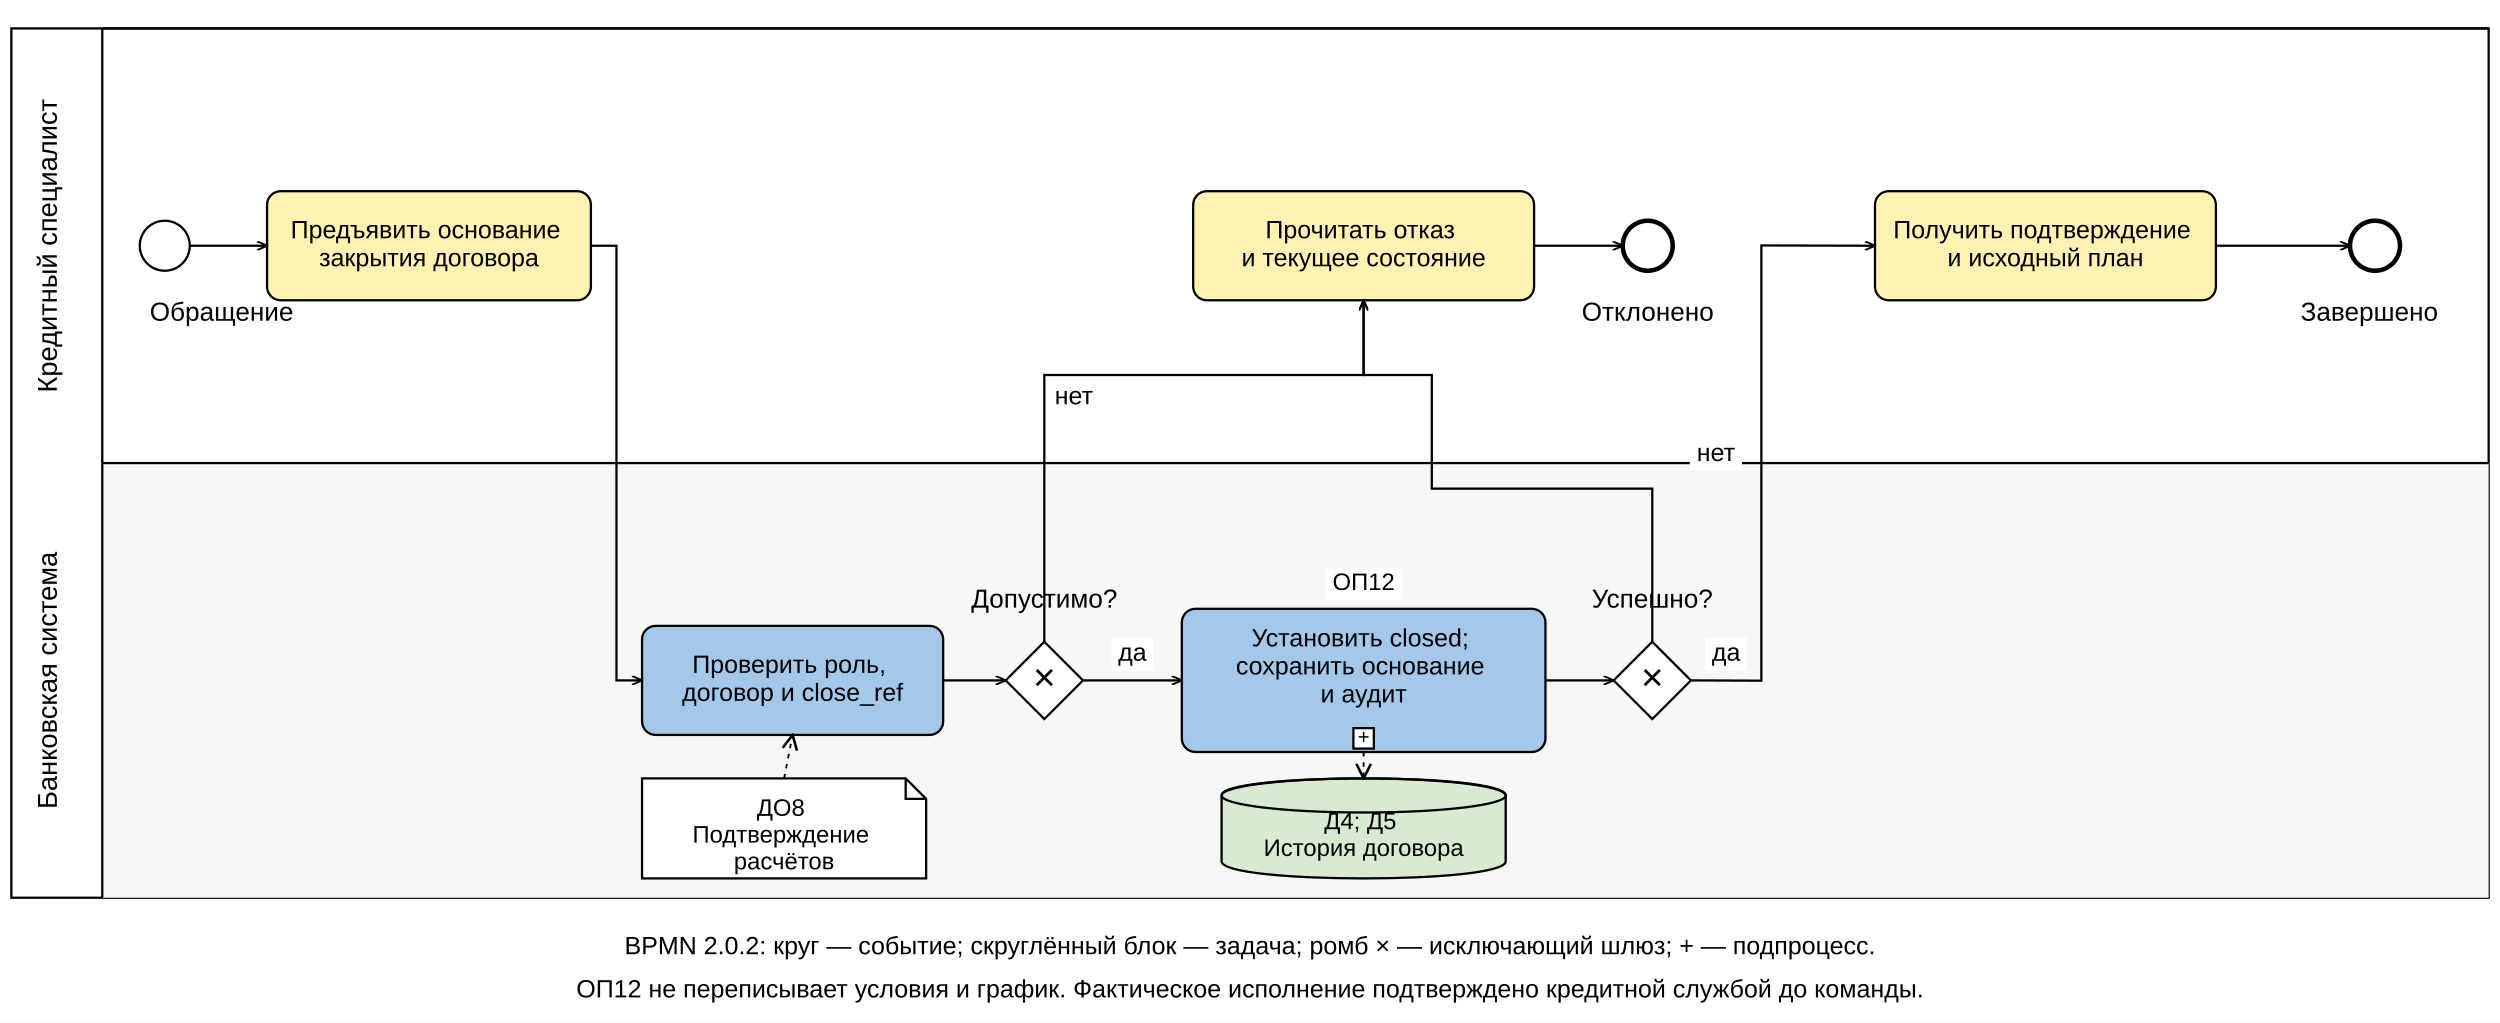
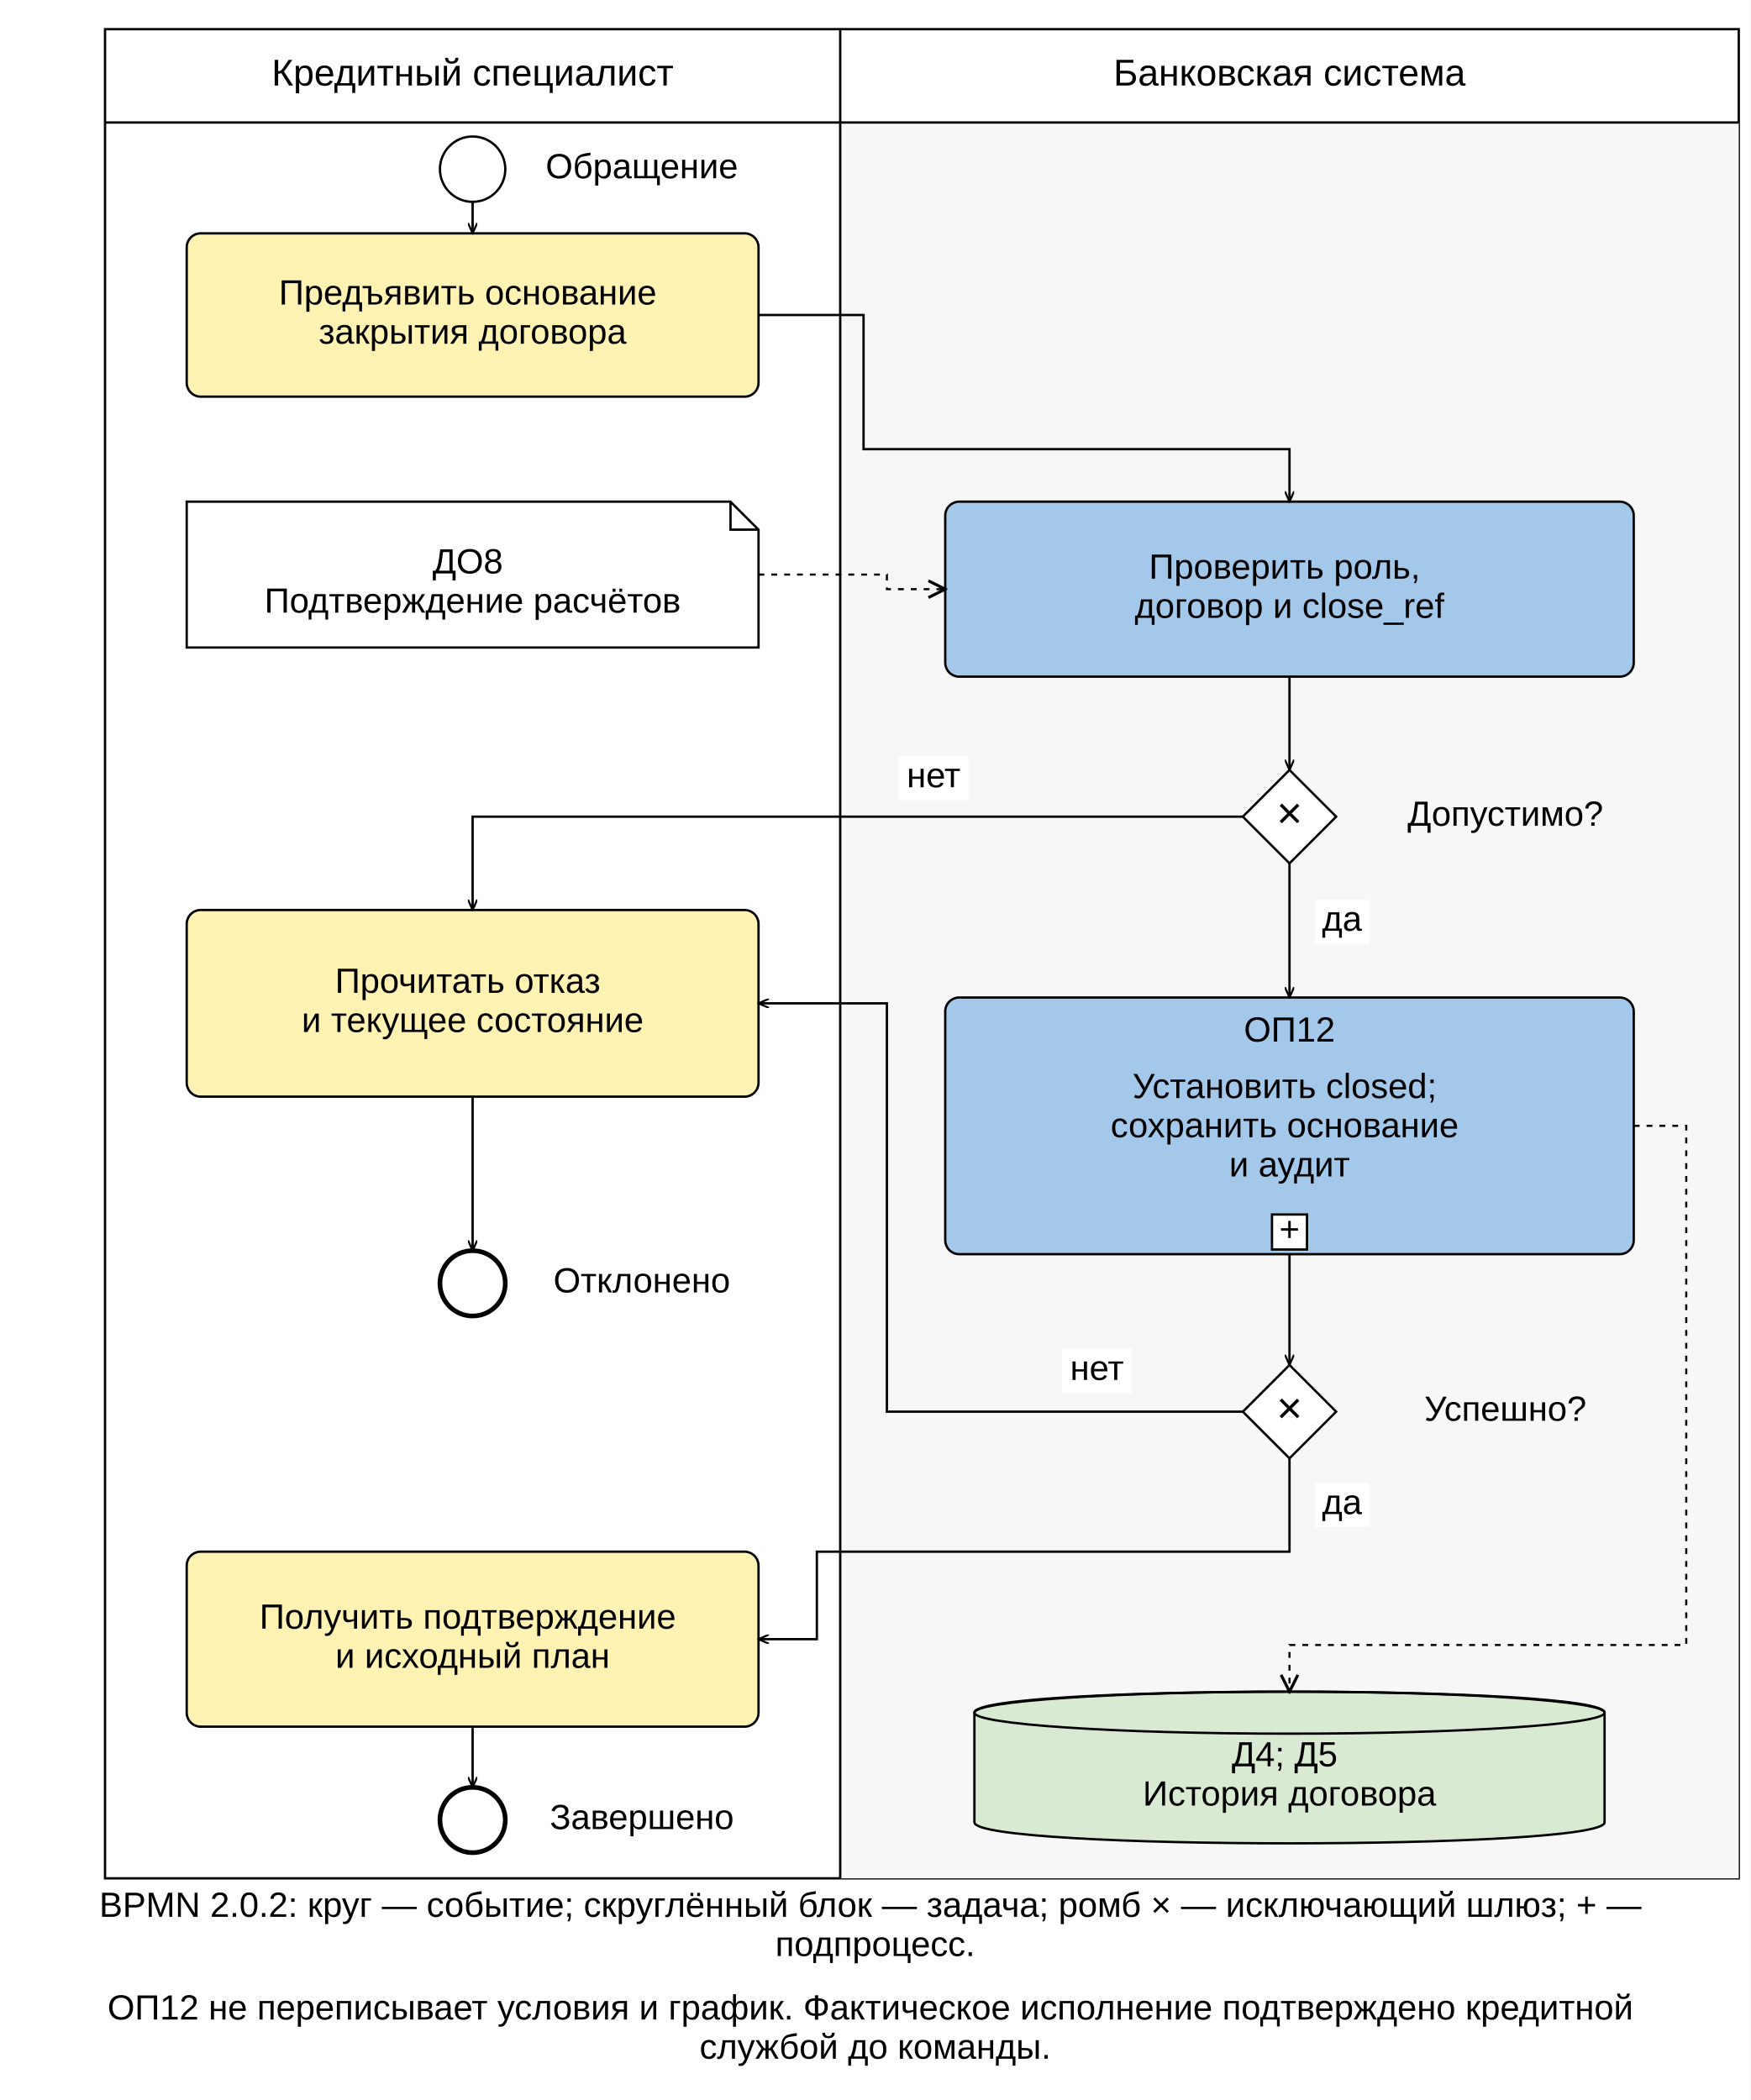
- <svg xmlns="http://www.w3.org/2000/svg" width="2200" height="900" viewBox="0 0 2200 900">
+ <svg xmlns="http://www.w3.org/2000/svg" width="1500" height="1800" viewBox="0 0 1500 1800">
  <defs>
    <marker id="arrow" markerWidth="10" markerHeight="8" refX="9" refY="4" orient="auto" markerUnits="userSpaceOnUse">
      <path d="M 0 0 L 9 4 L 0 8" fill="none" stroke="black" stroke-width="1.7" />
    </marker>
  </defs>
  <rect width="100%" height="100%" fill="white" />
-   <rect x="10" y="25" width="2180" height="765" fill="white" stroke="black" stroke-width="2" />
-   <polyline points="90,25.0 2190,25.0" fill="none" stroke="black" stroke-width="2" />
-   <polyline points="90,25.0 90,407.5" fill="none" stroke="black" stroke-width="2" />
-   <text x="50" y="216.25" text-anchor="middle" transform="rotate(-90 50 216.25)" font-family="Arial" font-size="24">Кредитный специалист</text>
-   <rect x="90" y="407.5" width="2100" height="382.5" fill="#F7F7F7" />
-   <polyline points="90,407.5 2190,407.5" fill="none" stroke="black" stroke-width="2" />
-   <polyline points="90,407.5 90,790.0" fill="none" stroke="black" stroke-width="2" />
-   <text x="50" y="598.75" text-anchor="middle" transform="rotate(-90 50 598.75)" font-family="Arial" font-size="24">Банковская система</text>
+   <rect x="90" y="25" width="1400" height="1585" fill="white" stroke="black" stroke-width="2" />
+   <rect x="720" y="105" width="770" height="1505" fill="#F7F7F7" />
+   <polyline points="90,105 1490,105" fill="none" stroke="black" stroke-width="2" />
+   <polyline points="720,25 720,1610" fill="none" stroke="black" stroke-width="2" />
+   <text x="405" y="73.32" text-anchor="middle" font-family="Arial" font-size="32" fill="black">
+     <tspan x="405" dy="0">Кредитный специалист</tspan>
+   </text>
+   <text x="1105" y="73.32" text-anchor="middle" font-family="Arial" font-size="32" fill="black">
+     <tspan x="1105" dy="0">Банковская система</tspan>
+   </text>
  <defs>
    <marker id="dataArrow" markerWidth="10" markerHeight="10" refX="9" refY="5" orient="auto">
      <path d="M1,1 L9,5 L1,9" fill="none" stroke="black" stroke-width="1.4" />
    </marker>
  </defs>
-   <circle cx="145" cy="216.25" r="22" fill="white" stroke="black" stroke-width="2" />
-   <text x="195" y="282.23" text-anchor="middle" font-family="Arial" font-size="23" fill="black">
-     <tspan x="195" dy="0">Обращение</tspan>
+   <circle cx="405" cy="145" r="28" fill="white" stroke="black" stroke-width="2" />
+   <text x="550" y="152.80" text-anchor="middle" font-family="Arial" font-size="30" fill="black">
+     <tspan x="550" dy="0">Обращение</tspan>
  </text>
-   <rect x="235" y="168.25" width="285" height="96" rx="12" fill="#FFF2B2" stroke="black" stroke-width="2" />
-   <text x="377.5" y="209.65" text-anchor="middle" font-family="Arial" font-size="22" fill="black">
-     <tspan x="377.5" dy="0">Предъявить основание</tspan>
-     <tspan x="377.5" dy="24.64">закрытия договора</tspan>
+   <rect x="160" y="200" width="490" height="140" rx="12" fill="#FFF2B2" stroke="black" stroke-width="2" />
+   <text x="405.0" y="261.00" text-anchor="middle" font-family="Arial" font-size="30" fill="black">
+     <tspan x="405.0" dy="0">Предъявить основание</tspan>
+     <tspan x="405.0" dy="33.6">закрытия договора</tspan>
  </text>
-   <rect x="565" y="550.75" width="265" height="96" rx="12" fill="#A4C8EA" stroke="black" stroke-width="2" />
-   <text x="697.5" y="592.15" text-anchor="middle" font-family="Arial" font-size="22" fill="black">
-     <tspan x="697.5" dy="0">Проверить роль,</tspan>
-     <tspan x="697.5" dy="24.64">договор и close_ref</tspan>
+   <rect x="810" y="430" width="590" height="150" rx="12" fill="#A4C8EA" stroke="black" stroke-width="2" />
+   <text x="1105.0" y="496.00" text-anchor="middle" font-family="Arial" font-size="30" fill="black">
+     <tspan x="1105.0" dy="0">Проверить роль,</tspan>
+     <tspan x="1105.0" dy="33.6">договор и close_ref</tspan>
  </text>
-   <polygon points="919.0,564.75 953,598.75 919.0,632.75 885,598.75" fill="white" stroke="black" stroke-width="2" />
-   <text x="919.0" y="607.59" text-anchor="middle" font-family="Arial" font-size="34" fill="black">
-     <tspan x="919.0" dy="0">×</tspan>
+   <polygon points="1105.0,660 1145,700.0 1105.0,740 1065,700.0" fill="white" stroke="black" stroke-width="2" />
+   <text x="1105.0" y="709.88" text-anchor="middle" font-family="Arial" font-size="38" fill="black">
+     <tspan x="1105.0" dy="0">×</tspan>
  </text>
-   <text x="919" y="534.73" text-anchor="middle" font-family="Arial" font-size="23" fill="black">
-     <tspan x="919" dy="0">Допустимо?</tspan>
+   <text x="1290" y="707.80" text-anchor="middle" font-family="Arial" font-size="30" fill="black">
+     <tspan x="1290" dy="0">Допустимо?</tspan>
  </text>
-   <rect x="1040" y="535.75" width="320" height="126" rx="12" fill="#A4C8EA" stroke="black" stroke-width="2" />
-   <text x="1200.0" y="568.83" text-anchor="middle" font-family="Arial" font-size="22" fill="black">
-     <tspan x="1200.0" dy="0">Установить closed;</tspan>
-     <tspan x="1200.0" dy="24.64">сохранить основание</tspan>
-     <tspan x="1200.0" dy="24.64">и аудит</tspan>
+   <rect x="810" y="855" width="590" height="220" rx="12" fill="#A4C8EA" stroke="black" stroke-width="2" />
+   <text x="1105.0" y="892.80" text-anchor="middle" font-family="Arial" font-size="30" fill="black">
+     <tspan x="1105.0" dy="0">ОП12</tspan>
  </text>
-   <rect x="1191.0" y="640.75" width="18" height="18" rx="0" fill="white" stroke="black" stroke-width="2" />
-   <text x="1200.0" y="654.43" text-anchor="middle" font-family="Arial" font-size="18" fill="black">
-     <tspan x="1200.0" dy="0">+</tspan>
+   <text x="1105.0" y="941.20" text-anchor="middle" font-family="Arial" font-size="30" fill="black">
+     <tspan x="1105.0" dy="0">Установить closed;</tspan>
+     <tspan x="1105.0" dy="33.6">сохранить основание</tspan>
+     <tspan x="1105.0" dy="33.6">и аудит</tspan>
  </text>
-   <polygon points="1454.0,564.75 1488,598.75 1454.0,632.75 1420,598.75" fill="white" stroke="black" stroke-width="2" />
-   <text x="1454.0" y="607.59" text-anchor="middle" font-family="Arial" font-size="34" fill="black">
-     <tspan x="1454.0" dy="0">×</tspan>
+   <rect x="1090.0" y="1041" width="30" height="30" rx="0" fill="white" stroke="black" stroke-width="2" />
+   <text x="1105.0" y="1063.80" text-anchor="middle" font-family="Arial" font-size="30" fill="black">
+     <tspan x="1105.0" dy="0">+</tspan>
  </text>
-   <text x="1454" y="534.73" text-anchor="middle" font-family="Arial" font-size="23" fill="black">
-     <tspan x="1454" dy="0">Успешно?</tspan>
+   <polygon points="1105.0,1170 1145,1210.0 1105.0,1250 1065,1210.0" fill="white" stroke="black" stroke-width="2" />
+   <text x="1105.0" y="1219.88" text-anchor="middle" font-family="Arial" font-size="38" fill="black">
+     <tspan x="1105.0" dy="0">×</tspan>
  </text>
-   <rect x="1650" y="168.25" width="300" height="96" rx="12" fill="#FFF2B2" stroke="black" stroke-width="2" />
-   <text x="1800.0" y="209.65" text-anchor="middle" font-family="Arial" font-size="22" fill="black">
-     <tspan x="1800.0" dy="0">Получить подтверждение</tspan>
-     <tspan x="1800.0" dy="24.64">и исходный план</tspan>
+   <text x="1290" y="1217.80" text-anchor="middle" font-family="Arial" font-size="30" fill="black">
+     <tspan x="1290" dy="0">Успешно?</tspan>
  </text>
-   <circle cx="2090" cy="216.25" r="22" fill="white" stroke="black" stroke-width="4" />
-   <text x="2085" y="282.23" text-anchor="middle" font-family="Arial" font-size="23" fill="black">
-     <tspan x="2085" dy="0">Завершено</tspan>
+   <rect x="160" y="1330" width="490" height="150" rx="12" fill="#FFF2B2" stroke="black" stroke-width="2" />
+   <text x="405.0" y="1396.00" text-anchor="middle" font-family="Arial" font-size="30" fill="black">
+     <tspan x="405.0" dy="0">Получить подтверждение</tspan>
+     <tspan x="405.0" dy="33.6">и исходный план</tspan>
  </text>
-   <rect x="1050" y="168.25" width="300" height="96" rx="12" fill="#FFF2B2" stroke="black" stroke-width="2" />
-   <text x="1200.0" y="209.65" text-anchor="middle" font-family="Arial" font-size="22" fill="black">
-     <tspan x="1200.0" dy="0">Прочитать отказ</tspan>
-     <tspan x="1200.0" dy="24.64">и текущее состояние</tspan>
+   <circle cx="405" cy="1560" r="28" fill="white" stroke="black" stroke-width="4" />
+   <text x="550" y="1567.80" text-anchor="middle" font-family="Arial" font-size="30" fill="black">
+     <tspan x="550" dy="0">Завершено</tspan>
  </text>
-   <circle cx="1450" cy="216.25" r="22" fill="white" stroke="black" stroke-width="4" />
-   <text x="1450" y="282.23" text-anchor="middle" font-family="Arial" font-size="23" fill="black">
-     <tspan x="1450" dy="0">Отклонено</tspan>
+   <rect x="160" y="780" width="490" height="160" rx="12" fill="#FFF2B2" stroke="black" stroke-width="2" />
+   <text x="405.0" y="851.00" text-anchor="middle" font-family="Arial" font-size="30" fill="black">
+     <tspan x="405.0" dy="0">Прочитать отказ</tspan>
+     <tspan x="405.0" dy="33.6">и текущее состояние</tspan>
  </text>
-   <polyline points="167,216.25 235,216.25" fill="none" stroke="black" stroke-width="2" marker-end="url(#arrow)" />
-   <polyline points="520,216.25 542.5,216.25 542.5,598.75 565,598.75" fill="none" stroke="black" stroke-width="2" marker-end="url(#arrow)" />
-   <polyline points="830,598.75 885,598.75" fill="none" stroke="black" stroke-width="2" marker-end="url(#arrow)" />
-   <polyline points="953,598.75 1040,598.75" fill="none" stroke="black" stroke-width="2" marker-end="url(#arrow)" />
-   <rect x="978.0" y="561.43" width="37.0" height="28.64" fill="white" />
-   <text x="996.5" y="581.47" text-anchor="middle" font-family="Arial" font-size="22" fill="black">
-     <tspan x="996.5" dy="0">да</tspan>
+   <circle cx="405" cy="1100" r="28" fill="white" stroke="black" stroke-width="4" />
+   <text x="550" y="1107.80" text-anchor="middle" font-family="Arial" font-size="30" fill="black">
+     <tspan x="550" dy="0">Отклонено</tspan>
  </text>
-   <polyline points="1360,598.75 1420,598.75" fill="none" stroke="black" stroke-width="2" marker-end="url(#arrow)" />
-   <polyline points="1488,598.75 1550,599 1550,216 1650,216.25" fill="none" stroke="black" stroke-width="2" marker-end="url(#arrow)" />
-   <rect x="1500.5" y="561.43" width="37.0" height="28.64" fill="white" />
-   <text x="1519.0" y="581.47" text-anchor="middle" font-family="Arial" font-size="22" fill="black">
-     <tspan x="1519.0" dy="0">да</tspan>
+   <polyline points="405.0,173 405.0,173 405.0,200 405.0,200" fill="none" stroke="black" stroke-width="2" marker-end="url(#arrow)" />
+   <polyline points="650,270.0 740,270 740,385 1105,385 1105.0,430" fill="none" stroke="black" stroke-width="2" marker-end="url(#arrow)" />
+   <polyline points="1105.0,580 1105.0,580 1105.0,660 1105.0,660" fill="none" stroke="black" stroke-width="2" marker-end="url(#arrow)" />
+   <polyline points="1105.0,740 1105.0,740 1105.0,855 1105.0,855" fill="none" stroke="black" stroke-width="2" marker-end="url(#arrow)" />
+   <rect x="1126.5" y="771.2" width="47.0" height="37.6" fill="white" />
+   <text x="1150" y="797.80" text-anchor="middle" font-family="Arial" font-size="30" fill="black">
+     <tspan x="1150" dy="0">да</tspan>
  </text>
-   <polyline points="1950,216.25 2068,216.25" fill="none" stroke="black" stroke-width="2" marker-end="url(#arrow)" />
-   <polyline points="1350,216.25 1428,216.25" fill="none" stroke="black" stroke-width="2" marker-end="url(#arrow)" />
-   <polyline points="919.0,564.75 919,330 1200,330 1200.0,264.25" fill="none" stroke="black" stroke-width="2" marker-end="url(#arrow)" />
-   <rect x="922.008" y="335.68" width="45.984" height="28.64" fill="white" />
-   <text x="945" y="355.72" text-anchor="middle" font-family="Arial" font-size="22" fill="black">
-     <tspan x="945" dy="0">нет</tspan>
+   <polyline points="1105.0,1075 1105.0,1075 1105.0,1170 1105.0,1170" fill="none" stroke="black" stroke-width="2" marker-end="url(#arrow)" />
+   <polyline points="1105.0,1250 1105,1330 700,1330 700,1405 650,1405.0" fill="none" stroke="black" stroke-width="2" marker-end="url(#arrow)" />
+   <rect x="1126.5" y="1271.2" width="47.0" height="37.6" fill="white" />
+   <text x="1150" y="1297.80" text-anchor="middle" font-family="Arial" font-size="30" fill="black">
+     <tspan x="1150" dy="0">да</tspan>
  </text>
-   <polyline points="1454.0,564.75 1454,430 1260,430 1260,330 1200,330 1200.0,264.25" fill="none" stroke="black" stroke-width="2" marker-end="url(#arrow)" />
-   <rect x="1487.008" y="385.68" width="45.984" height="28.64" fill="white" />
-   <text x="1510" y="405.72" text-anchor="middle" font-family="Arial" font-size="22" fill="black">
-     <tspan x="1510" dy="0">нет</tspan>
+   <polyline points="405.0,1480 405.0,1480 405.0,1532 405.0,1532" fill="none" stroke="black" stroke-width="2" marker-end="url(#arrow)" />
+   <polyline points="405.0,940 405.0,940 405.0,1072 405.0,1072" fill="none" stroke="black" stroke-width="2" marker-end="url(#arrow)" />
+   <polyline points="1065,700.0 760,700 405,700 405.0,780" fill="none" stroke="black" stroke-width="2" marker-end="url(#arrow)" />
+   <rect x="770.008" y="648.2" width="59.984" height="37.6" fill="white" />
+   <text x="800" y="674.80" text-anchor="middle" font-family="Arial" font-size="30" fill="black">
+     <tspan x="800" dy="0">нет</tspan>
  </text>
-   <rect x="1166.5" y="499.99" width="67.0" height="27.52" fill="white" />
-   <text x="1200.0" y="519.21" text-anchor="middle" font-family="Arial" font-size="21" fill="black">
-     <tspan x="1200.0" dy="0">ОП12</tspan>
+   <polyline points="1065,1210.0 760,1210 760,860 650,860.0" fill="none" stroke="black" stroke-width="2" marker-end="url(#arrow)" />
+   <rect x="910.008" y="1156.2" width="59.984" height="37.6" fill="white" />
+   <text x="940" y="1182.80" text-anchor="middle" font-family="Arial" font-size="30" fill="black">
+     <tspan x="940" dy="0">нет</tspan>
  </text>
-   <path d="M565,685 H797 L815,703 V773 H565 Z M797,685 V703 H815" fill="white" stroke="black" stroke-width="2" />
-   <text x="690.0" y="717.94" text-anchor="middle" font-family="Arial" font-size="21" fill="black">
-     <tspan x="690.0" dy="0">ДО8</tspan>
-     <tspan x="690.0" dy="23.52">Подтверждение</tspan>
-     <tspan x="690.0" dy="23.52">расчётов</tspan>
+   <path d="M160,430 H626 L650,454 V555 H160 Z M626,430 V454 H650" fill="white" stroke="black" stroke-width="2" />
+   <text x="405.0" y="491.50" text-anchor="middle" font-family="Arial" font-size="30" fill="black">
+     <tspan x="405.0" dy="0">ДО8</tspan>
+     <tspan x="405.0" dy="33.6">Подтверждение расчётов</tspan>
  </text>
-   <polyline points="690.0,685 697.5,646.75" fill="none" stroke="black" stroke-width="1.6" stroke-dasharray="4 5" marker-end="url(#dataArrow)" />
-   <path d="M1075,700 C1075,680 1325,680 1325,700 V758 C1325,778 1075,778 1075,758 Z" fill="#D9EAD3" stroke="black" stroke-width="2" />
-   <ellipse cx="1200.0" cy="700" rx="125.0" ry="15" fill="none" stroke="black" stroke-width="2" />
-   <text x="1200.0" y="729.70" text-anchor="middle" font-family="Arial" font-size="21" fill="black">
-     <tspan x="1200.0" dy="0">Д4; Д5</tspan>
-     <tspan x="1200.0" dy="23.52">История договора</tspan>
+   <polyline points="650,492.5 760,492.5 760,505.0 810,505.0" fill="none" stroke="black" stroke-width="1.8" stroke-dasharray="5 6" marker-end="url(#dataArrow)" />
+   <path d="M835,1468 C835,1444 1375,1444 1375,1468 V1562 C1375,1586 835,1586 835,1562 Z" fill="#D9EAD3" stroke="black" stroke-width="2" />
+   <ellipse cx="1105.0" cy="1468" rx="270.0" ry="18" fill="none" stroke="black" stroke-width="2" />
+   <text x="1105.0" y="1514.00" text-anchor="middle" font-family="Arial" font-size="30" fill="black">
+     <tspan x="1105.0" dy="0">Д4; Д5</tspan>
+     <tspan x="1105.0" dy="33.6">История договора</tspan>
  </text>
-   <polyline points="1200.0,661.75 1200.0,685" fill="none" stroke="black" stroke-width="1.6" stroke-dasharray="4 5" marker-end="url(#dataArrow)" />
-   <text x="1100.0" y="839.72" text-anchor="middle" font-family="Arial" font-size="22" fill="black">
-     <tspan x="1100.0" dy="0">BPMN 2.0.2: круг — событие; скруглённый блок — задача; ромб × — исключающий шлюз; + — подпроцесс.</tspan>
+   <polyline points="1400,965.0 1445,965.0 1445,1410 1105.0,1410 1105.0,1450" fill="none" stroke="black" stroke-width="1.8" stroke-dasharray="5 6" marker-end="url(#dataArrow)" />
+   <text x="750.0" y="1643.00" text-anchor="middle" font-family="Arial" font-size="30" fill="black">
+     <tspan x="750.0" dy="0">BPMN 2.0.2: круг — событие; скруглённый блок — задача; ромб × — исключающий шлюз; + —</tspan>
+     <tspan x="750.0" dy="33.6">подпроцесс.</tspan>
  </text>
-   <text x="1100.0" y="877.72" text-anchor="middle" font-family="Arial" font-size="22" fill="black">
-     <tspan x="1100.0" dy="0">ОП12 не переписывает условия и график. Фактическое исполнение подтверждено кредитной службой до команды.</tspan>
+   <text x="750.0" y="1731.00" text-anchor="middle" font-family="Arial" font-size="30" fill="black">
+     <tspan x="750.0" dy="0">ОП12 не переписывает условия и график. Фактическое исполнение подтверждено кредитной</tspan>
+     <tspan x="750.0" dy="33.6">службой до команды.</tspan>
  </text>
</svg>
